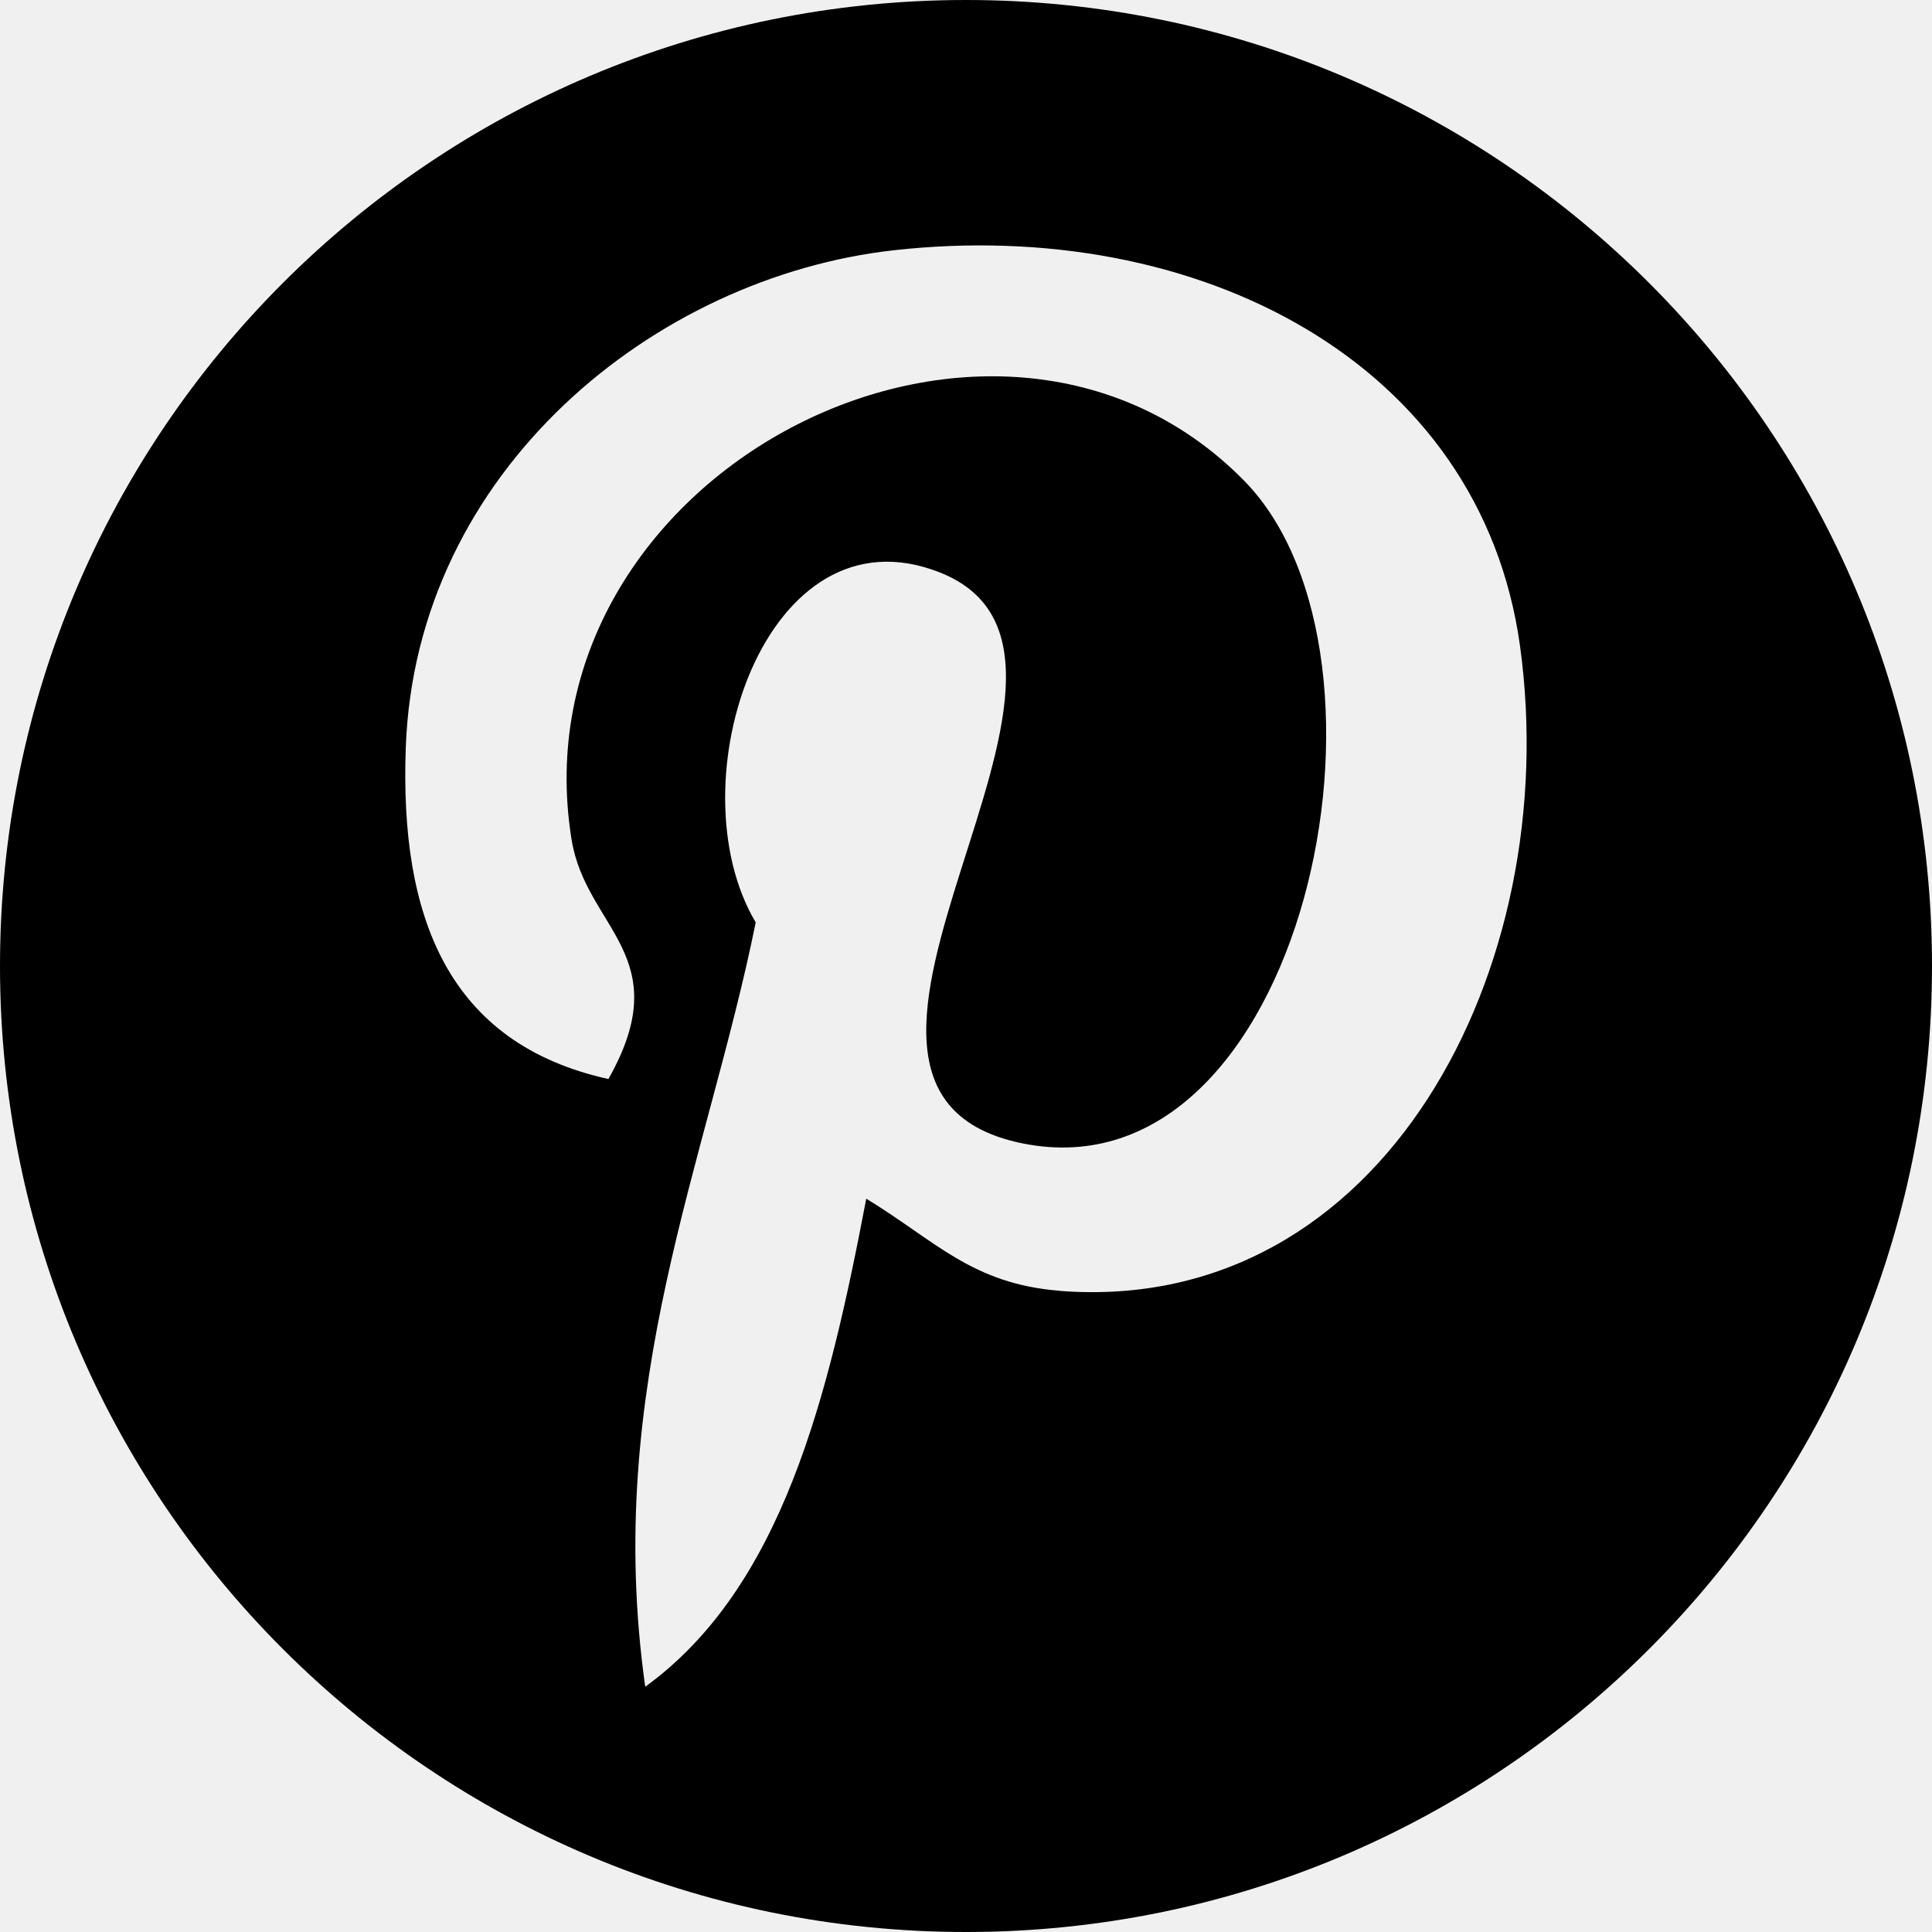
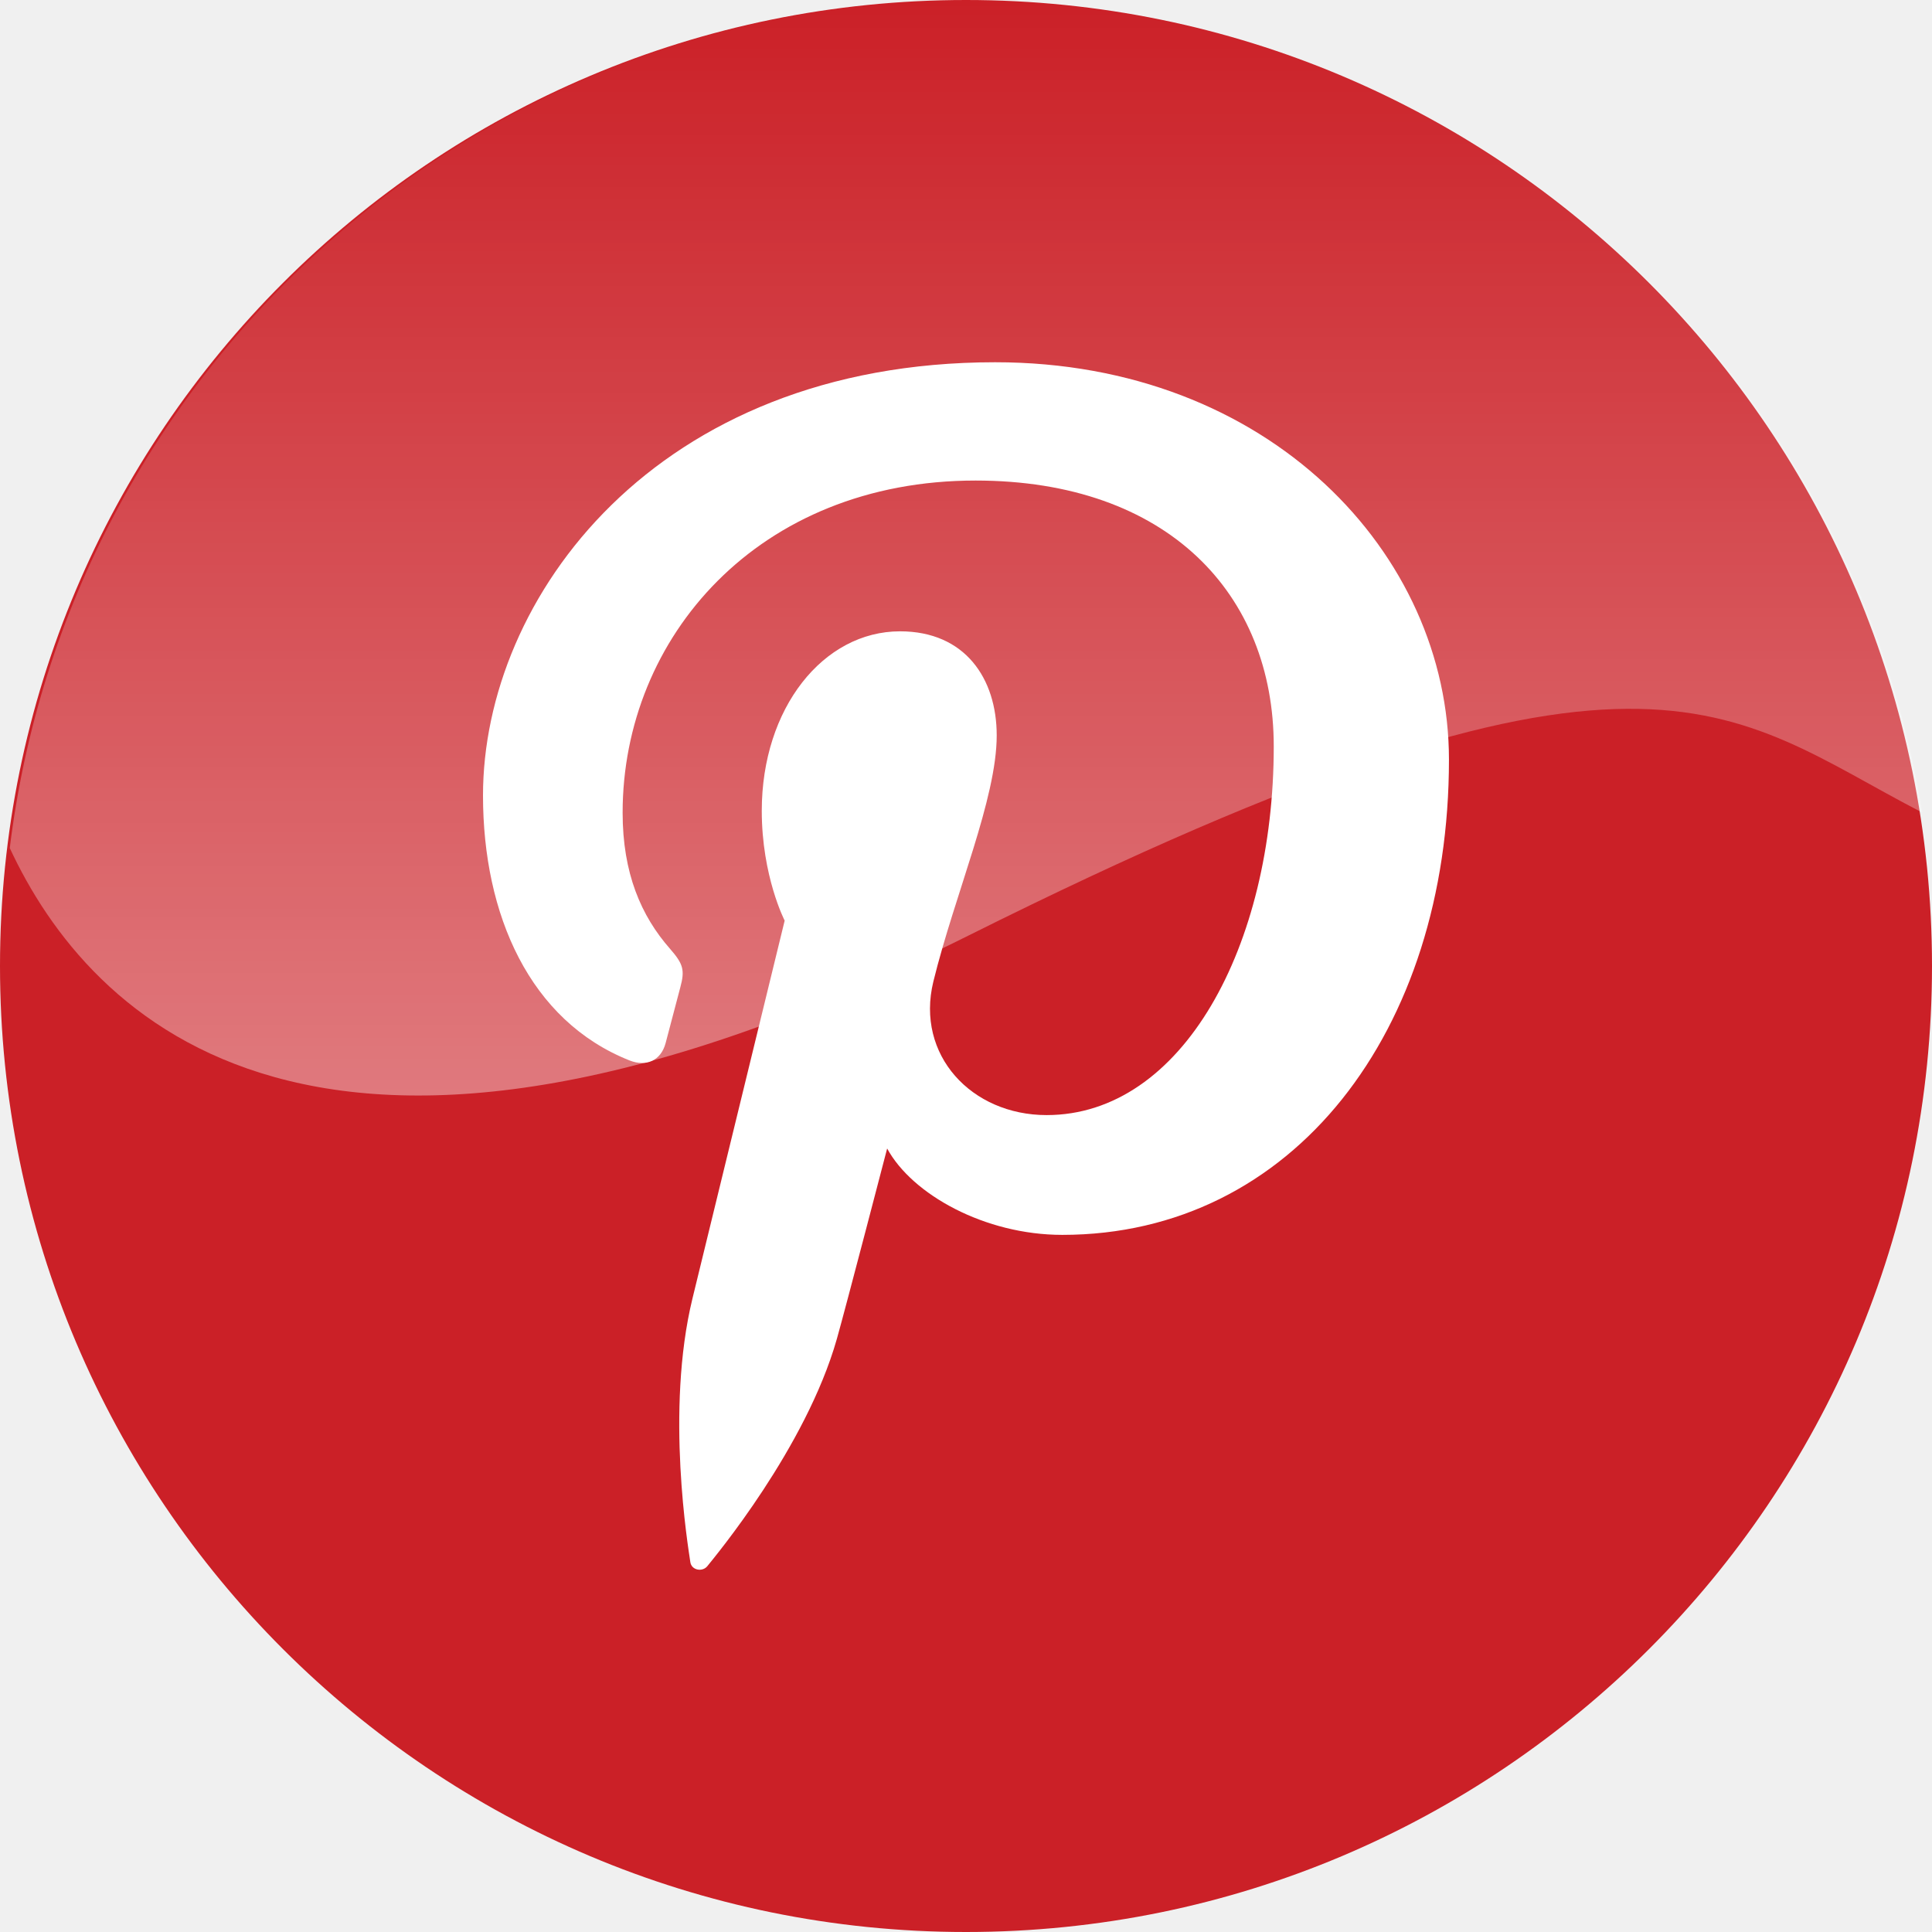
- <svg xmlns="http://www.w3.org/2000/svg" version="1.1" width="32" height="32" viewBox="0 0 32 32">
-   <g id="icomoon-ignore">
+ <svg xmlns="http://www.w3.org/2000/svg" version="1.1" x="0px" y="0px" viewBox="0 0 48 48" style="enable-background:new 0 0 48 48;" xml:space="preserve">
+   <g id="Layer_49">
+     <g>
+       <g>
+         <circle style="fill:#CB2027;" cx="24" cy="24" r="24" />
+         <g>
+           <path style="fill:#FFFFFF;" d="M17.151,38.809c0.028,0.205,0.301,0.254,0.424,0.1c0.176-0.221,2.444-2.932,3.215-5.639      c0.218-0.768,1.251-4.736,1.251-4.736c0.62,1.143,2.428,2.146,4.351,2.146c5.724,0,9.607-5.049,9.607-11.809      c0-5.111-4.475-9.871-11.274-9.871C16.267,9.001,12,14.87,12,19.764c0,2.963,1.16,5.6,3.645,6.584      c0.41,0.16,0.775,0.006,0.892-0.432c0.083-0.303,0.277-1.064,0.365-1.385c0.117-0.432,0.073-0.582-0.256-0.959      c-0.719-0.818-1.177-1.879-1.177-3.379c0-4.355,3.369-8.254,8.768-8.254c4.781,0,7.409,2.828,7.409,6.603      c0,4.969-2.273,9.162-5.643,9.162c-1.865,0-3.26-1.49-2.814-3.318c0.537-2.184,1.574-4.539,1.574-6.115      c0-1.41-0.783-2.586-2.402-2.586c-1.905,0-3.435,1.906-3.435,4.459c0,1.627,0.569,2.728,0.569,2.728s-1.95,7.988-2.291,9.389      C16.525,35.049,17.102,38.465,17.151,38.809z" />
+         </g>
+       </g>
+       <linearGradient id="SVGID_1_" gradientUnits="userSpaceOnUse" x1="24" y1="27.218" x2="24" y2="7.160383e-005">
+         <stop offset="0" style="stop-color:#FFFFFF" />
+         <stop offset="1" style="stop-color:#FFFFFF;stop-opacity:0" />
+       </linearGradient>
+       <path style="opacity:0.4;fill:url(#SVGID_1_);" d="M24.062,0C11.798,0,1.691,9.197,0.243,21.07    c1.957,4.213,7.658,10.24,23.818,2.174c16.889-8.432,18.822-5.572,23.695-3.057C45.929,8.744,36.017,0,24.062,0z" />
+     </g>
+   </g>
+   <g id="Layer_1">
</g>
-   <path d="M16 0c-8.837 0-16 7.163-16 16s7.163 16 16 16c8.837 0 16-7.163 16-16s-7.163-16-16-16zM17.551 21.379c-1.454-0.113-2.064-0.833-3.203-1.525-0.627 3.287-1.393 6.438-3.661 8.084-0.7-4.968 1.028-8.699 1.83-12.66-1.368-2.303 0.165-6.939 3.051-5.796 3.551 1.405-3.075 8.563 1.373 9.457 4.644 0.933 6.54-8.058 3.661-10.982-4.161-4.222-12.112-0.096-11.135 5.949 0.238 1.478 1.765 1.926 0.61 3.966-2.663-0.59-3.458-2.691-3.356-5.491 0.165-4.584 4.118-7.793 8.084-8.236 5.015-0.561 9.722 1.841 10.372 6.559 0.732 5.325-2.264 11.092-7.627 10.677z" fill="#000000" />
</svg>
